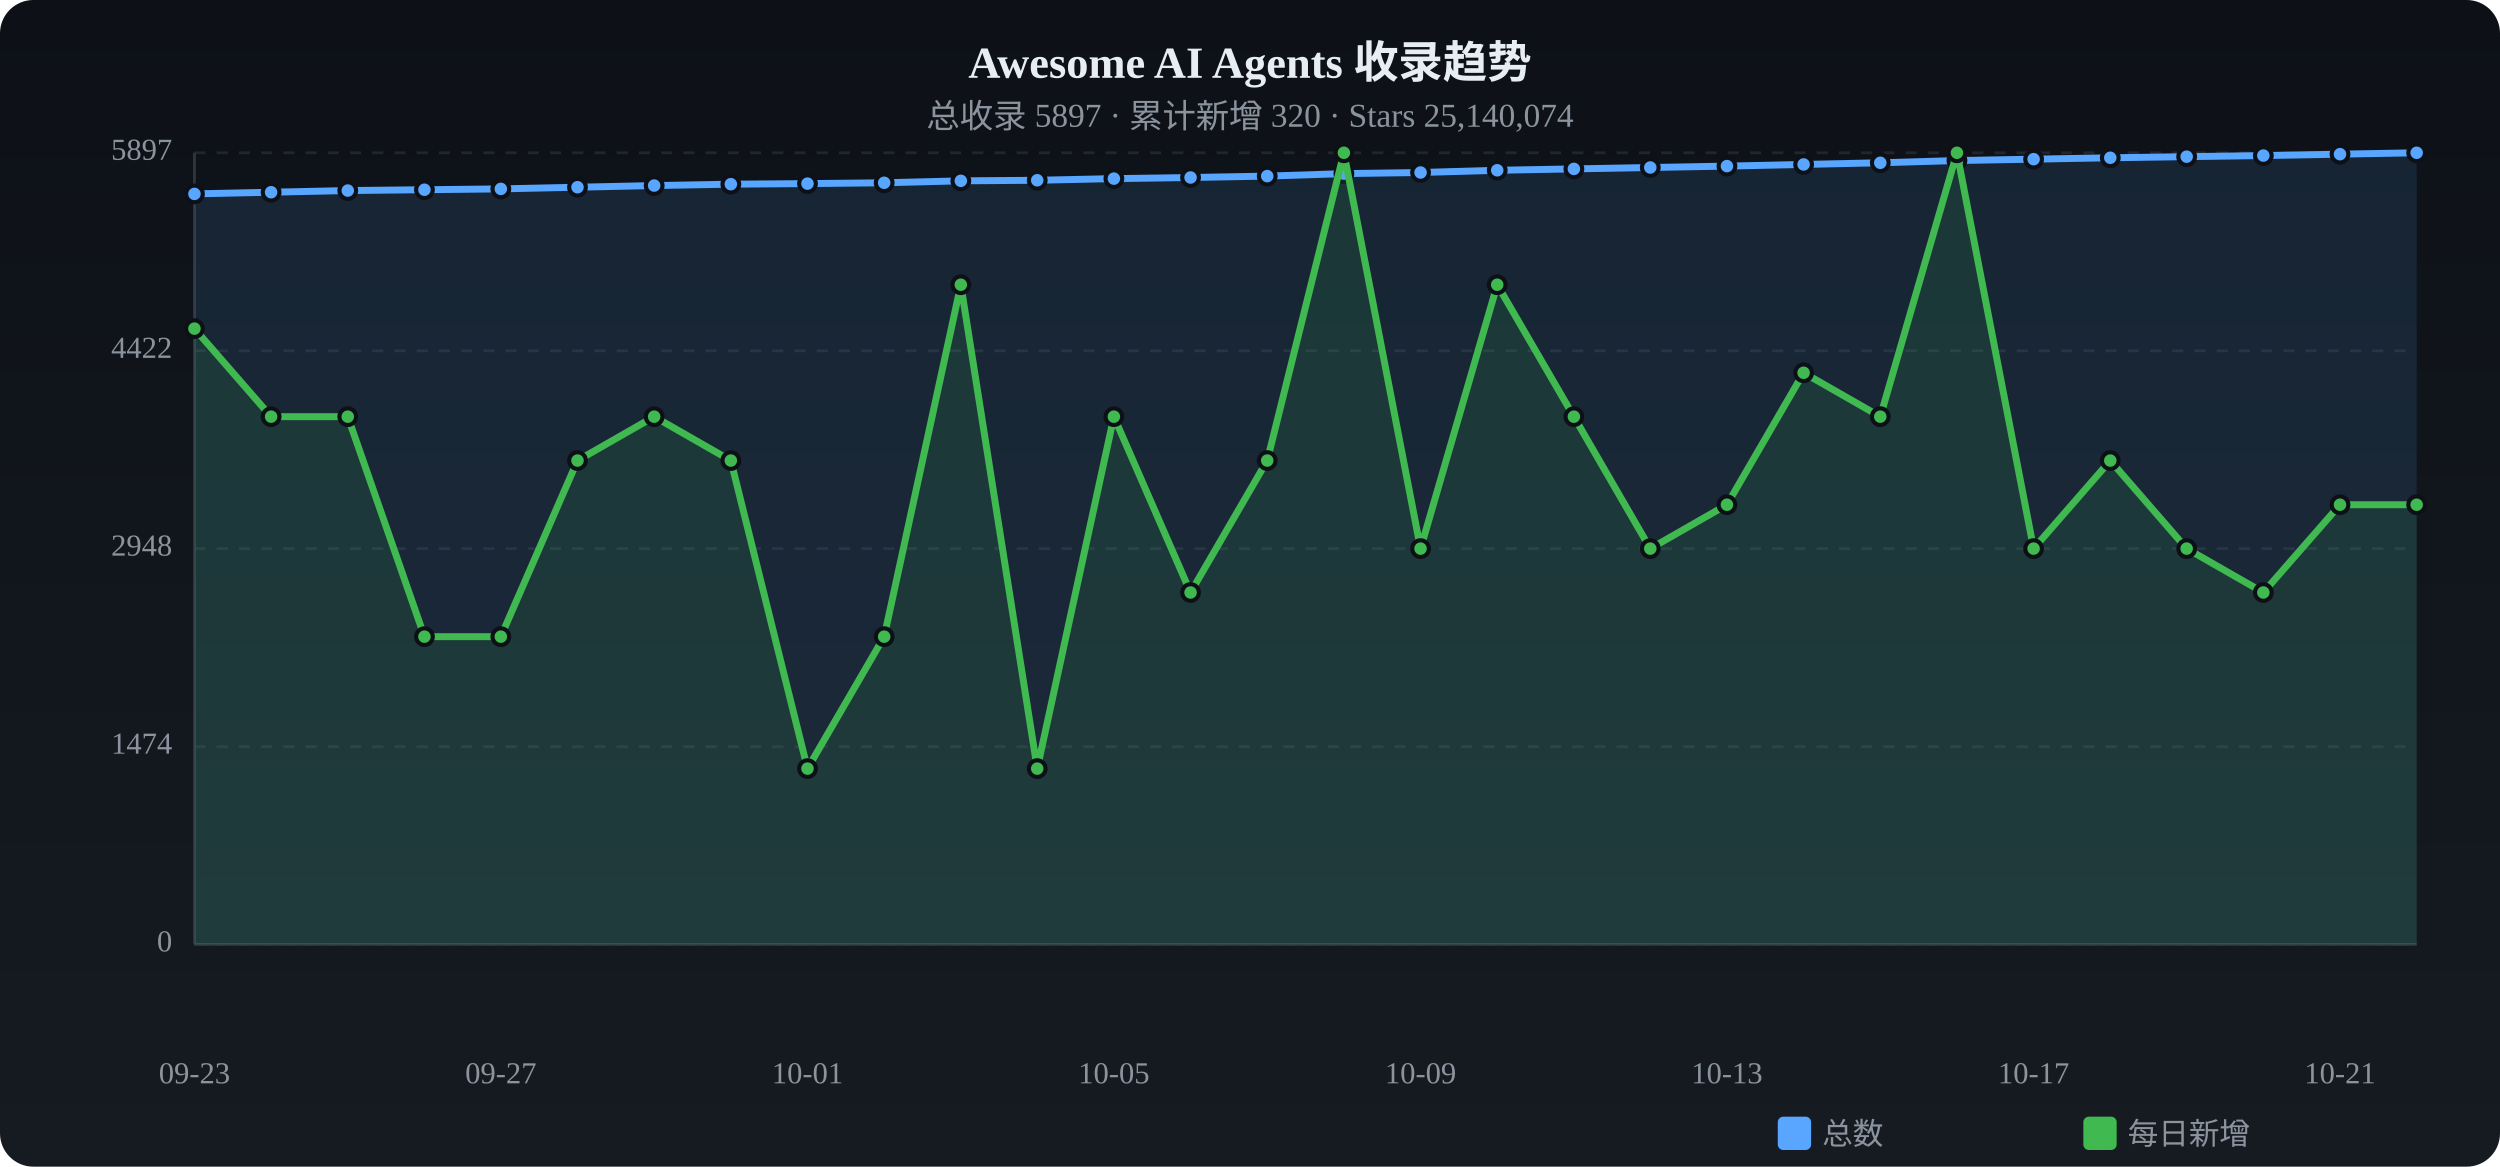
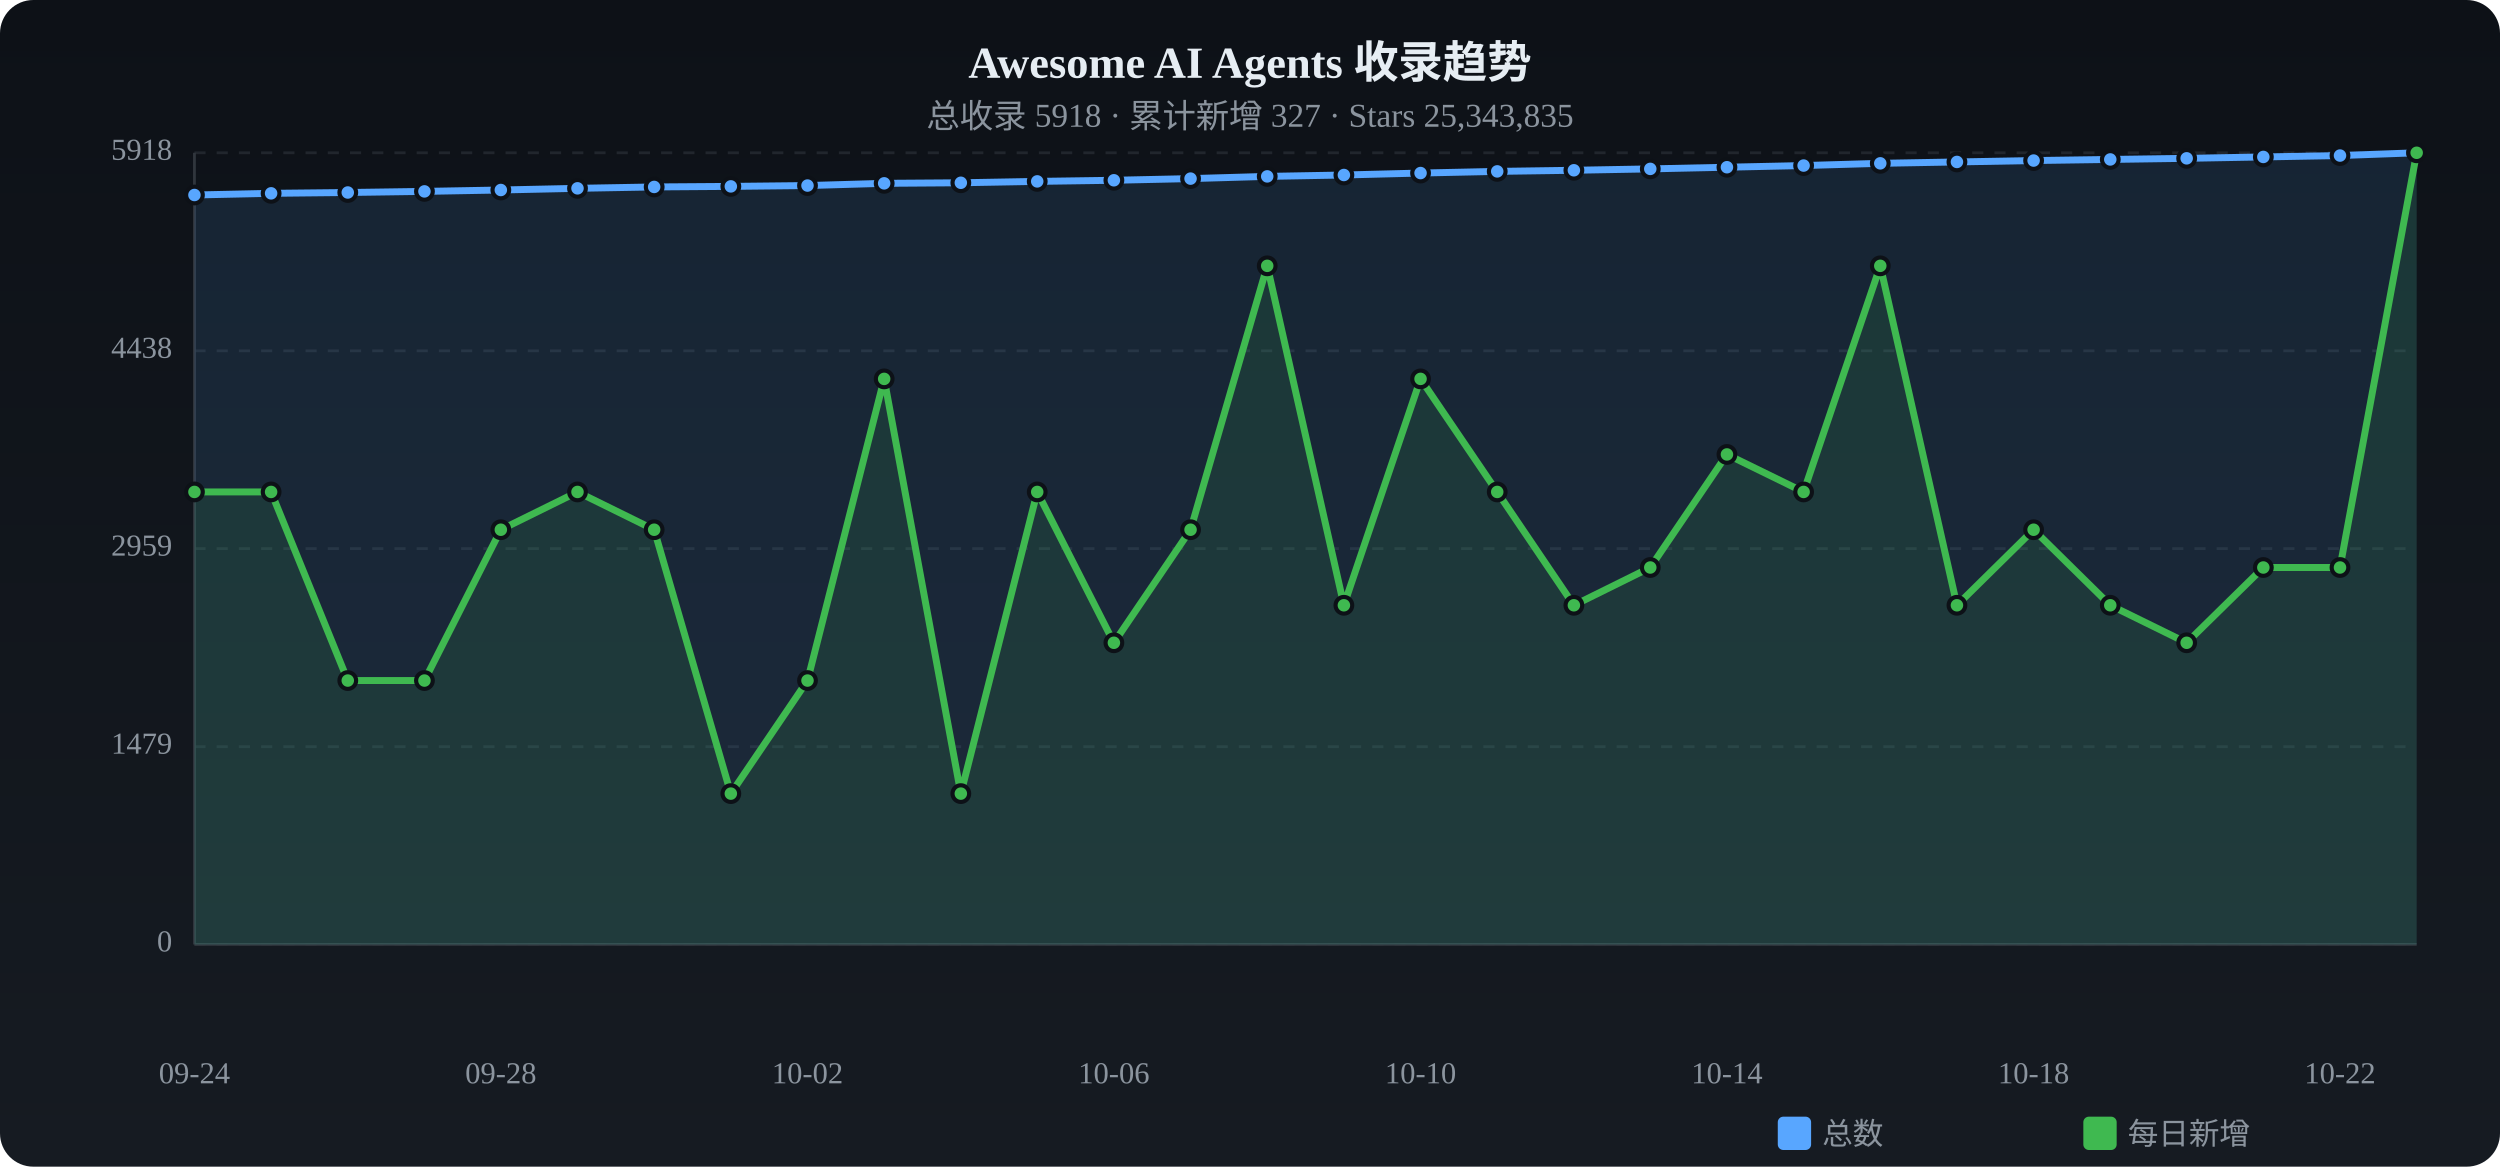
<svg xmlns="http://www.w3.org/2000/svg" viewBox="0 0 900 420" width="900" height="420">
  <defs>
    <linearGradient id="tbg" x1="0%" y1="0%" x2="0%" y2="100%">
      <stop offset="0%" stop-color="#0d1117" />
      <stop offset="100%" stop-color="#161b22" />
    </linearGradient>
  </defs>
  <rect width="900" height="420" rx="12" fill="url(#tbg)" />
  <text x="450.0" y="28" text-anchor="middle" fill="#e6edf3" font-size="16" font-weight="bold">Awesome AI Agents 收录趋势</text>
-   <text x="450.0" y="46" text-anchor="middle" fill="#8b949e" font-size="12">总收录 5897 · 累计新增 320 · Stars 25,140,074</text>
+   <text x="450.0" y="46" text-anchor="middle" fill="#8b949e" font-size="12">总收录 5918 · 累计新增 327 · Stars 25,343,835</text>
  <text x="62" y="340.0" text-anchor="end" fill="#8b949e" font-size="11" dominant-baseline="middle">0</text>
  <line x1="70" y1="340.0" x2="870" y2="340.0" stroke="#21262d" stroke-dasharray="4 4" />
-   <text x="62" y="268.8" text-anchor="end" fill="#8b949e" font-size="11" dominant-baseline="middle">1474</text>
+   <text x="62" y="268.8" text-anchor="end" fill="#8b949e" font-size="11" dominant-baseline="middle">1479</text>
  <line x1="70" y1="268.8" x2="870" y2="268.8" stroke="#21262d" stroke-dasharray="4 4" />
-   <text x="62" y="197.5" text-anchor="end" fill="#8b949e" font-size="11" dominant-baseline="middle">2948</text>
+   <text x="62" y="197.5" text-anchor="end" fill="#8b949e" font-size="11" dominant-baseline="middle">2959</text>
  <line x1="70" y1="197.5" x2="870" y2="197.5" stroke="#21262d" stroke-dasharray="4 4" />
-   <text x="62" y="126.3" text-anchor="end" fill="#8b949e" font-size="11" dominant-baseline="middle">4422</text>
+   <text x="62" y="126.3" text-anchor="end" fill="#8b949e" font-size="11" dominant-baseline="middle">4438</text>
  <line x1="70" y1="126.3" x2="870" y2="126.3" stroke="#21262d" stroke-dasharray="4 4" />
-   <text x="62" y="55.0" text-anchor="end" fill="#8b949e" font-size="11" dominant-baseline="middle">5897</text>
+   <text x="62" y="55.0" text-anchor="end" fill="#8b949e" font-size="11" dominant-baseline="middle">5918</text>
  <line x1="70" y1="55.0" x2="870" y2="55.0" stroke="#21262d" stroke-dasharray="4 4" />
  <line x1="70" y1="55" x2="70" y2="340" stroke="#30363d" />
  <line x1="70" y1="340" x2="870" y2="340" stroke="#30363d" />
-   <path d="M70.0,69.8 L97.6,69.2 L125.2,68.6 L152.8,68.3 L180.3,68.0 L207.9,67.4 L235.5,66.8 L263.1,66.3 L290.7,66.1 L318.3,65.8 L345.9,65.1 L373.4,64.9 L401.0,64.3 L428.6,63.9 L456.2,63.4 L483.8,62.5 L511.4,62.1 L539.0,61.3 L566.6,60.8 L594.1,60.3 L621.7,59.8 L649.3,59.2 L676.9,58.6 L704.5,57.8 L732.1,57.3 L759.7,56.8 L787.2,56.4 L814.8,56.0 L842.4,55.5 L870.0,55.0 L870.0,340 L70.0,340 Z" fill="#58a6ff" opacity="0.12" />
-   <polyline points="70.0,69.8 97.6,69.2 125.2,68.6 152.8,68.3 180.3,68.0 207.9,67.4 235.5,66.8 263.1,66.3 290.7,66.1 318.3,65.8 345.9,65.1 373.4,64.9 401.0,64.3 428.6,63.9 456.2,63.4 483.8,62.5 511.4,62.1 539.0,61.3 566.6,60.8 594.1,60.3 621.7,59.8 649.3,59.2 676.9,58.6 704.5,57.8 732.1,57.3 759.7,56.8 787.2,56.4 814.8,56.0 842.4,55.5 870.0,55.0" fill="none" stroke="#58a6ff" stroke-width="2.5" stroke-linecap="round" stroke-linejoin="round" />
-   <circle cx="70.0" cy="69.8" r="3" fill="#58a6ff" stroke="#0d1117" stroke-width="1.5" />
-   <circle cx="97.6" cy="69.2" r="3" fill="#58a6ff" stroke="#0d1117" stroke-width="1.5" />
-   <circle cx="125.2" cy="68.6" r="3" fill="#58a6ff" stroke="#0d1117" stroke-width="1.5" />
-   <circle cx="152.8" cy="68.3" r="3" fill="#58a6ff" stroke="#0d1117" stroke-width="1.5" />
-   <circle cx="180.3" cy="68.0" r="3" fill="#58a6ff" stroke="#0d1117" stroke-width="1.5" />
-   <circle cx="207.9" cy="67.4" r="3" fill="#58a6ff" stroke="#0d1117" stroke-width="1.5" />
-   <circle cx="235.5" cy="66.8" r="3" fill="#58a6ff" stroke="#0d1117" stroke-width="1.5" />
-   <circle cx="263.1" cy="66.3" r="3" fill="#58a6ff" stroke="#0d1117" stroke-width="1.5" />
-   <circle cx="290.7" cy="66.1" r="3" fill="#58a6ff" stroke="#0d1117" stroke-width="1.5" />
-   <circle cx="318.3" cy="65.8" r="3" fill="#58a6ff" stroke="#0d1117" stroke-width="1.5" />
-   <circle cx="345.9" cy="65.1" r="3" fill="#58a6ff" stroke="#0d1117" stroke-width="1.5" />
-   <circle cx="373.4" cy="64.9" r="3" fill="#58a6ff" stroke="#0d1117" stroke-width="1.5" />
-   <circle cx="401.0" cy="64.3" r="3" fill="#58a6ff" stroke="#0d1117" stroke-width="1.5" />
-   <circle cx="428.6" cy="63.9" r="3" fill="#58a6ff" stroke="#0d1117" stroke-width="1.5" />
-   <circle cx="456.2" cy="63.4" r="3" fill="#58a6ff" stroke="#0d1117" stroke-width="1.5" />
-   <circle cx="483.8" cy="62.5" r="3" fill="#58a6ff" stroke="#0d1117" stroke-width="1.5" />
-   <circle cx="511.4" cy="62.1" r="3" fill="#58a6ff" stroke="#0d1117" stroke-width="1.5" />
-   <circle cx="539.0" cy="61.3" r="3" fill="#58a6ff" stroke="#0d1117" stroke-width="1.5" />
-   <circle cx="566.6" cy="60.8" r="3" fill="#58a6ff" stroke="#0d1117" stroke-width="1.5" />
-   <circle cx="594.1" cy="60.3" r="3" fill="#58a6ff" stroke="#0d1117" stroke-width="1.5" />
-   <circle cx="621.7" cy="59.8" r="3" fill="#58a6ff" stroke="#0d1117" stroke-width="1.5" />
-   <circle cx="649.3" cy="59.2" r="3" fill="#58a6ff" stroke="#0d1117" stroke-width="1.5" />
-   <circle cx="676.9" cy="58.6" r="3" fill="#58a6ff" stroke="#0d1117" stroke-width="1.5" />
-   <circle cx="704.5" cy="57.8" r="3" fill="#58a6ff" stroke="#0d1117" stroke-width="1.5" />
-   <circle cx="732.1" cy="57.3" r="3" fill="#58a6ff" stroke="#0d1117" stroke-width="1.5" />
-   <circle cx="759.7" cy="56.8" r="3" fill="#58a6ff" stroke="#0d1117" stroke-width="1.5" />
-   <circle cx="787.2" cy="56.4" r="3" fill="#58a6ff" stroke="#0d1117" stroke-width="1.5" />
-   <circle cx="814.8" cy="56.0" r="3" fill="#58a6ff" stroke="#0d1117" stroke-width="1.5" />
-   <circle cx="842.4" cy="55.5" r="3" fill="#58a6ff" stroke="#0d1117" stroke-width="1.5" />
+   <path d="M70.0,70.2 L97.6,69.6 L125.2,69.3 L152.8,68.9 L180.3,68.4 L207.9,67.8 L235.5,67.3 L263.1,67.1 L290.7,66.8 L318.3,66.0 L345.9,65.8 L373.4,65.3 L401.0,64.9 L428.6,64.3 L456.2,63.5 L483.8,63.0 L511.4,62.3 L539.0,61.7 L566.6,61.3 L594.1,60.8 L621.7,60.2 L649.3,59.6 L676.9,58.8 L704.5,58.3 L732.1,57.8 L759.7,57.4 L787.2,57.0 L814.8,56.5 L842.4,56.0 L870.0,55.0 L870.0,340 L70.0,340 Z" fill="#58a6ff" opacity="0.12" />
+   <polyline points="70.0,70.2 97.6,69.6 125.2,69.3 152.8,68.9 180.3,68.4 207.9,67.8 235.5,67.3 263.1,67.1 290.7,66.8 318.3,66.0 345.9,65.8 373.4,65.3 401.0,64.9 428.6,64.3 456.2,63.5 483.8,63.0 511.4,62.3 539.0,61.7 566.6,61.3 594.1,60.8 621.7,60.2 649.3,59.6 676.9,58.8 704.5,58.3 732.1,57.8 759.7,57.4 787.2,57.0 814.8,56.5 842.4,56.0 870.0,55.0" fill="none" stroke="#58a6ff" stroke-width="2.5" stroke-linecap="round" stroke-linejoin="round" />
+   <circle cx="70.0" cy="70.2" r="3" fill="#58a6ff" stroke="#0d1117" stroke-width="1.5" />
+   <circle cx="97.6" cy="69.6" r="3" fill="#58a6ff" stroke="#0d1117" stroke-width="1.5" />
+   <circle cx="125.2" cy="69.3" r="3" fill="#58a6ff" stroke="#0d1117" stroke-width="1.5" />
+   <circle cx="152.8" cy="68.9" r="3" fill="#58a6ff" stroke="#0d1117" stroke-width="1.5" />
+   <circle cx="180.3" cy="68.4" r="3" fill="#58a6ff" stroke="#0d1117" stroke-width="1.5" />
+   <circle cx="207.9" cy="67.8" r="3" fill="#58a6ff" stroke="#0d1117" stroke-width="1.5" />
+   <circle cx="235.5" cy="67.3" r="3" fill="#58a6ff" stroke="#0d1117" stroke-width="1.5" />
+   <circle cx="263.1" cy="67.1" r="3" fill="#58a6ff" stroke="#0d1117" stroke-width="1.5" />
+   <circle cx="290.7" cy="66.8" r="3" fill="#58a6ff" stroke="#0d1117" stroke-width="1.5" />
+   <circle cx="318.3" cy="66.0" r="3" fill="#58a6ff" stroke="#0d1117" stroke-width="1.5" />
+   <circle cx="345.9" cy="65.8" r="3" fill="#58a6ff" stroke="#0d1117" stroke-width="1.5" />
+   <circle cx="373.4" cy="65.3" r="3" fill="#58a6ff" stroke="#0d1117" stroke-width="1.5" />
+   <circle cx="401.0" cy="64.9" r="3" fill="#58a6ff" stroke="#0d1117" stroke-width="1.5" />
+   <circle cx="428.6" cy="64.3" r="3" fill="#58a6ff" stroke="#0d1117" stroke-width="1.5" />
+   <circle cx="456.2" cy="63.5" r="3" fill="#58a6ff" stroke="#0d1117" stroke-width="1.5" />
+   <circle cx="483.8" cy="63.0" r="3" fill="#58a6ff" stroke="#0d1117" stroke-width="1.5" />
+   <circle cx="511.4" cy="62.3" r="3" fill="#58a6ff" stroke="#0d1117" stroke-width="1.5" />
+   <circle cx="539.0" cy="61.7" r="3" fill="#58a6ff" stroke="#0d1117" stroke-width="1.5" />
+   <circle cx="566.6" cy="61.3" r="3" fill="#58a6ff" stroke="#0d1117" stroke-width="1.5" />
+   <circle cx="594.1" cy="60.8" r="3" fill="#58a6ff" stroke="#0d1117" stroke-width="1.5" />
+   <circle cx="621.7" cy="60.2" r="3" fill="#58a6ff" stroke="#0d1117" stroke-width="1.5" />
+   <circle cx="649.3" cy="59.6" r="3" fill="#58a6ff" stroke="#0d1117" stroke-width="1.5" />
+   <circle cx="676.9" cy="58.8" r="3" fill="#58a6ff" stroke="#0d1117" stroke-width="1.5" />
+   <circle cx="704.5" cy="58.3" r="3" fill="#58a6ff" stroke="#0d1117" stroke-width="1.5" />
+   <circle cx="732.1" cy="57.8" r="3" fill="#58a6ff" stroke="#0d1117" stroke-width="1.5" />
+   <circle cx="759.7" cy="57.4" r="3" fill="#58a6ff" stroke="#0d1117" stroke-width="1.5" />
+   <circle cx="787.2" cy="57.0" r="3" fill="#58a6ff" stroke="#0d1117" stroke-width="1.5" />
+   <circle cx="814.8" cy="56.5" r="3" fill="#58a6ff" stroke="#0d1117" stroke-width="1.5" />
+   <circle cx="842.4" cy="56.0" r="3" fill="#58a6ff" stroke="#0d1117" stroke-width="1.5" />
  <circle cx="870.0" cy="55.0" r="3" fill="#58a6ff" stroke="#0d1117" stroke-width="1.5" />
-   <path d="M70.0,118.3 L97.6,150.0 L125.2,150.0 L152.8,229.2 L180.3,229.2 L207.9,165.8 L235.5,150.0 L263.1,165.8 L290.7,276.7 L318.3,229.2 L345.9,102.5 L373.4,276.7 L401.0,150.0 L428.6,213.3 L456.2,165.8 L483.8,55.0 L511.4,197.5 L539.0,102.5 L566.6,150.0 L594.1,197.5 L621.7,181.7 L649.3,134.2 L676.9,150.0 L704.5,55.0 L732.1,197.5 L759.7,165.8 L787.2,197.5 L814.8,213.3 L842.4,181.7 L870.0,181.7 L870.0,340 L70.0,340 Z" fill="#3fb950" opacity="0.12" />
-   <polyline points="70.0,118.3 97.6,150.0 125.2,150.0 152.8,229.2 180.3,229.2 207.9,165.8 235.5,150.0 263.1,165.8 290.7,276.7 318.3,229.2 345.9,102.5 373.4,276.7 401.0,150.0 428.6,213.3 456.2,165.8 483.8,55.0 511.4,197.5 539.0,102.5 566.6,150.0 594.1,197.5 621.7,181.7 649.3,134.2 676.9,150.0 704.5,55.0 732.1,197.5 759.7,165.8 787.2,197.5 814.8,213.3 842.4,181.7 870.0,181.7" fill="none" stroke="#3fb950" stroke-width="2.5" stroke-linecap="round" stroke-linejoin="round" />
-   <circle cx="70.0" cy="118.3" r="3" fill="#3fb950" stroke="#0d1117" stroke-width="1.5" />
-   <circle cx="97.6" cy="150.0" r="3" fill="#3fb950" stroke="#0d1117" stroke-width="1.5" />
-   <circle cx="125.2" cy="150.0" r="3" fill="#3fb950" stroke="#0d1117" stroke-width="1.5" />
-   <circle cx="152.8" cy="229.2" r="3" fill="#3fb950" stroke="#0d1117" stroke-width="1.5" />
-   <circle cx="180.3" cy="229.2" r="3" fill="#3fb950" stroke="#0d1117" stroke-width="1.5" />
-   <circle cx="207.9" cy="165.8" r="3" fill="#3fb950" stroke="#0d1117" stroke-width="1.5" />
-   <circle cx="235.5" cy="150.0" r="3" fill="#3fb950" stroke="#0d1117" stroke-width="1.5" />
-   <circle cx="263.1" cy="165.8" r="3" fill="#3fb950" stroke="#0d1117" stroke-width="1.5" />
-   <circle cx="290.7" cy="276.7" r="3" fill="#3fb950" stroke="#0d1117" stroke-width="1.5" />
-   <circle cx="318.3" cy="229.2" r="3" fill="#3fb950" stroke="#0d1117" stroke-width="1.5" />
-   <circle cx="345.9" cy="102.5" r="3" fill="#3fb950" stroke="#0d1117" stroke-width="1.5" />
-   <circle cx="373.4" cy="276.7" r="3" fill="#3fb950" stroke="#0d1117" stroke-width="1.5" />
-   <circle cx="401.0" cy="150.0" r="3" fill="#3fb950" stroke="#0d1117" stroke-width="1.5" />
-   <circle cx="428.6" cy="213.3" r="3" fill="#3fb950" stroke="#0d1117" stroke-width="1.5" />
-   <circle cx="456.2" cy="165.8" r="3" fill="#3fb950" stroke="#0d1117" stroke-width="1.5" />
-   <circle cx="483.8" cy="55.0" r="3" fill="#3fb950" stroke="#0d1117" stroke-width="1.5" />
-   <circle cx="511.4" cy="197.5" r="3" fill="#3fb950" stroke="#0d1117" stroke-width="1.5" />
-   <circle cx="539.0" cy="102.5" r="3" fill="#3fb950" stroke="#0d1117" stroke-width="1.5" />
-   <circle cx="566.6" cy="150.0" r="3" fill="#3fb950" stroke="#0d1117" stroke-width="1.5" />
-   <circle cx="594.1" cy="197.5" r="3" fill="#3fb950" stroke="#0d1117" stroke-width="1.5" />
-   <circle cx="621.7" cy="181.7" r="3" fill="#3fb950" stroke="#0d1117" stroke-width="1.5" />
-   <circle cx="649.3" cy="134.2" r="3" fill="#3fb950" stroke="#0d1117" stroke-width="1.5" />
-   <circle cx="676.9" cy="150.0" r="3" fill="#3fb950" stroke="#0d1117" stroke-width="1.5" />
-   <circle cx="704.5" cy="55.0" r="3" fill="#3fb950" stroke="#0d1117" stroke-width="1.5" />
-   <circle cx="732.1" cy="197.5" r="3" fill="#3fb950" stroke="#0d1117" stroke-width="1.5" />
-   <circle cx="759.7" cy="165.8" r="3" fill="#3fb950" stroke="#0d1117" stroke-width="1.5" />
-   <circle cx="787.2" cy="197.5" r="3" fill="#3fb950" stroke="#0d1117" stroke-width="1.5" />
-   <circle cx="814.8" cy="213.3" r="3" fill="#3fb950" stroke="#0d1117" stroke-width="1.5" />
-   <circle cx="842.4" cy="181.7" r="3" fill="#3fb950" stroke="#0d1117" stroke-width="1.5" />
-   <circle cx="870.0" cy="181.7" r="3" fill="#3fb950" stroke="#0d1117" stroke-width="1.5" />
-   <text x="70.0" y="390" text-anchor="middle" fill="#8b949e" font-size="11">09-23</text>
-   <text x="180.3" y="390" text-anchor="middle" fill="#8b949e" font-size="11">09-27</text>
-   <text x="290.7" y="390" text-anchor="middle" fill="#8b949e" font-size="11">10-01</text>
-   <text x="401.0" y="390" text-anchor="middle" fill="#8b949e" font-size="11">10-05</text>
-   <text x="511.4" y="390" text-anchor="middle" fill="#8b949e" font-size="11">10-09</text>
-   <text x="621.7" y="390" text-anchor="middle" fill="#8b949e" font-size="11">10-13</text>
-   <text x="732.1" y="390" text-anchor="middle" fill="#8b949e" font-size="11">10-17</text>
-   <text x="842.4" y="390" text-anchor="middle" fill="#8b949e" font-size="11">10-21</text>
+   <path d="M70.0,177.1 L97.6,177.1 L125.2,245.0 L152.8,245.0 L180.3,190.7 L207.9,177.1 L235.5,190.7 L263.1,285.7 L290.7,245.0 L318.3,136.4 L345.9,285.7 L373.4,177.1 L401.0,231.4 L428.6,190.7 L456.2,95.7 L483.8,217.9 L511.4,136.4 L539.0,177.1 L566.6,217.9 L594.1,204.3 L621.7,163.6 L649.3,177.1 L676.9,95.7 L704.5,217.9 L732.1,190.7 L759.7,217.9 L787.2,231.4 L814.8,204.3 L842.4,204.3 L870.0,55.0 L870.0,340 L70.0,340 Z" fill="#3fb950" opacity="0.12" />
+   <polyline points="70.0,177.1 97.6,177.1 125.2,245.0 152.8,245.0 180.3,190.7 207.9,177.1 235.5,190.7 263.1,285.7 290.7,245.0 318.3,136.4 345.9,285.7 373.4,177.1 401.0,231.4 428.6,190.7 456.2,95.7 483.8,217.9 511.4,136.4 539.0,177.1 566.6,217.9 594.1,204.3 621.7,163.6 649.3,177.1 676.9,95.7 704.5,217.9 732.1,190.7 759.7,217.9 787.2,231.4 814.8,204.3 842.4,204.3 870.0,55.0" fill="none" stroke="#3fb950" stroke-width="2.5" stroke-linecap="round" stroke-linejoin="round" />
+   <circle cx="70.0" cy="177.1" r="3" fill="#3fb950" stroke="#0d1117" stroke-width="1.5" />
+   <circle cx="97.6" cy="177.1" r="3" fill="#3fb950" stroke="#0d1117" stroke-width="1.5" />
+   <circle cx="125.2" cy="245.0" r="3" fill="#3fb950" stroke="#0d1117" stroke-width="1.5" />
+   <circle cx="152.8" cy="245.0" r="3" fill="#3fb950" stroke="#0d1117" stroke-width="1.5" />
+   <circle cx="180.3" cy="190.7" r="3" fill="#3fb950" stroke="#0d1117" stroke-width="1.5" />
+   <circle cx="207.9" cy="177.1" r="3" fill="#3fb950" stroke="#0d1117" stroke-width="1.5" />
+   <circle cx="235.5" cy="190.7" r="3" fill="#3fb950" stroke="#0d1117" stroke-width="1.5" />
+   <circle cx="263.1" cy="285.7" r="3" fill="#3fb950" stroke="#0d1117" stroke-width="1.5" />
+   <circle cx="290.7" cy="245.0" r="3" fill="#3fb950" stroke="#0d1117" stroke-width="1.5" />
+   <circle cx="318.3" cy="136.4" r="3" fill="#3fb950" stroke="#0d1117" stroke-width="1.5" />
+   <circle cx="345.9" cy="285.7" r="3" fill="#3fb950" stroke="#0d1117" stroke-width="1.5" />
+   <circle cx="373.4" cy="177.1" r="3" fill="#3fb950" stroke="#0d1117" stroke-width="1.5" />
+   <circle cx="401.0" cy="231.4" r="3" fill="#3fb950" stroke="#0d1117" stroke-width="1.5" />
+   <circle cx="428.6" cy="190.7" r="3" fill="#3fb950" stroke="#0d1117" stroke-width="1.5" />
+   <circle cx="456.2" cy="95.7" r="3" fill="#3fb950" stroke="#0d1117" stroke-width="1.5" />
+   <circle cx="483.8" cy="217.9" r="3" fill="#3fb950" stroke="#0d1117" stroke-width="1.5" />
+   <circle cx="511.4" cy="136.4" r="3" fill="#3fb950" stroke="#0d1117" stroke-width="1.5" />
+   <circle cx="539.0" cy="177.1" r="3" fill="#3fb950" stroke="#0d1117" stroke-width="1.5" />
+   <circle cx="566.6" cy="217.9" r="3" fill="#3fb950" stroke="#0d1117" stroke-width="1.5" />
+   <circle cx="594.1" cy="204.3" r="3" fill="#3fb950" stroke="#0d1117" stroke-width="1.5" />
+   <circle cx="621.7" cy="163.6" r="3" fill="#3fb950" stroke="#0d1117" stroke-width="1.5" />
+   <circle cx="649.3" cy="177.1" r="3" fill="#3fb950" stroke="#0d1117" stroke-width="1.5" />
+   <circle cx="676.9" cy="95.7" r="3" fill="#3fb950" stroke="#0d1117" stroke-width="1.5" />
+   <circle cx="704.5" cy="217.9" r="3" fill="#3fb950" stroke="#0d1117" stroke-width="1.5" />
+   <circle cx="732.1" cy="190.7" r="3" fill="#3fb950" stroke="#0d1117" stroke-width="1.5" />
+   <circle cx="759.7" cy="217.9" r="3" fill="#3fb950" stroke="#0d1117" stroke-width="1.5" />
+   <circle cx="787.2" cy="231.4" r="3" fill="#3fb950" stroke="#0d1117" stroke-width="1.5" />
+   <circle cx="814.8" cy="204.3" r="3" fill="#3fb950" stroke="#0d1117" stroke-width="1.5" />
+   <circle cx="842.4" cy="204.3" r="3" fill="#3fb950" stroke="#0d1117" stroke-width="1.5" />
+   <circle cx="870.0" cy="55.0" r="3" fill="#3fb950" stroke="#0d1117" stroke-width="1.5" />
+   <text x="70.0" y="390" text-anchor="middle" fill="#8b949e" font-size="11">09-24</text>
+   <text x="180.3" y="390" text-anchor="middle" fill="#8b949e" font-size="11">09-28</text>
+   <text x="290.7" y="390" text-anchor="middle" fill="#8b949e" font-size="11">10-02</text>
+   <text x="401.0" y="390" text-anchor="middle" fill="#8b949e" font-size="11">10-06</text>
+   <text x="511.4" y="390" text-anchor="middle" fill="#8b949e" font-size="11">10-10</text>
+   <text x="621.7" y="390" text-anchor="middle" fill="#8b949e" font-size="11">10-14</text>
+   <text x="732.1" y="390" text-anchor="middle" fill="#8b949e" font-size="11">10-18</text>
+   <text x="842.4" y="390" text-anchor="middle" fill="#8b949e" font-size="11">10-22</text>
  <rect x="640" y="402" width="12" height="12" rx="2" fill="#58a6ff" />
  <text x="656" y="412" fill="#8b949e" font-size="11">总数</text>
  <rect x="750" y="402" width="12" height="12" rx="2" fill="#3fb950" />
  <text x="766" y="412" fill="#8b949e" font-size="11">每日新增</text>
</svg>
